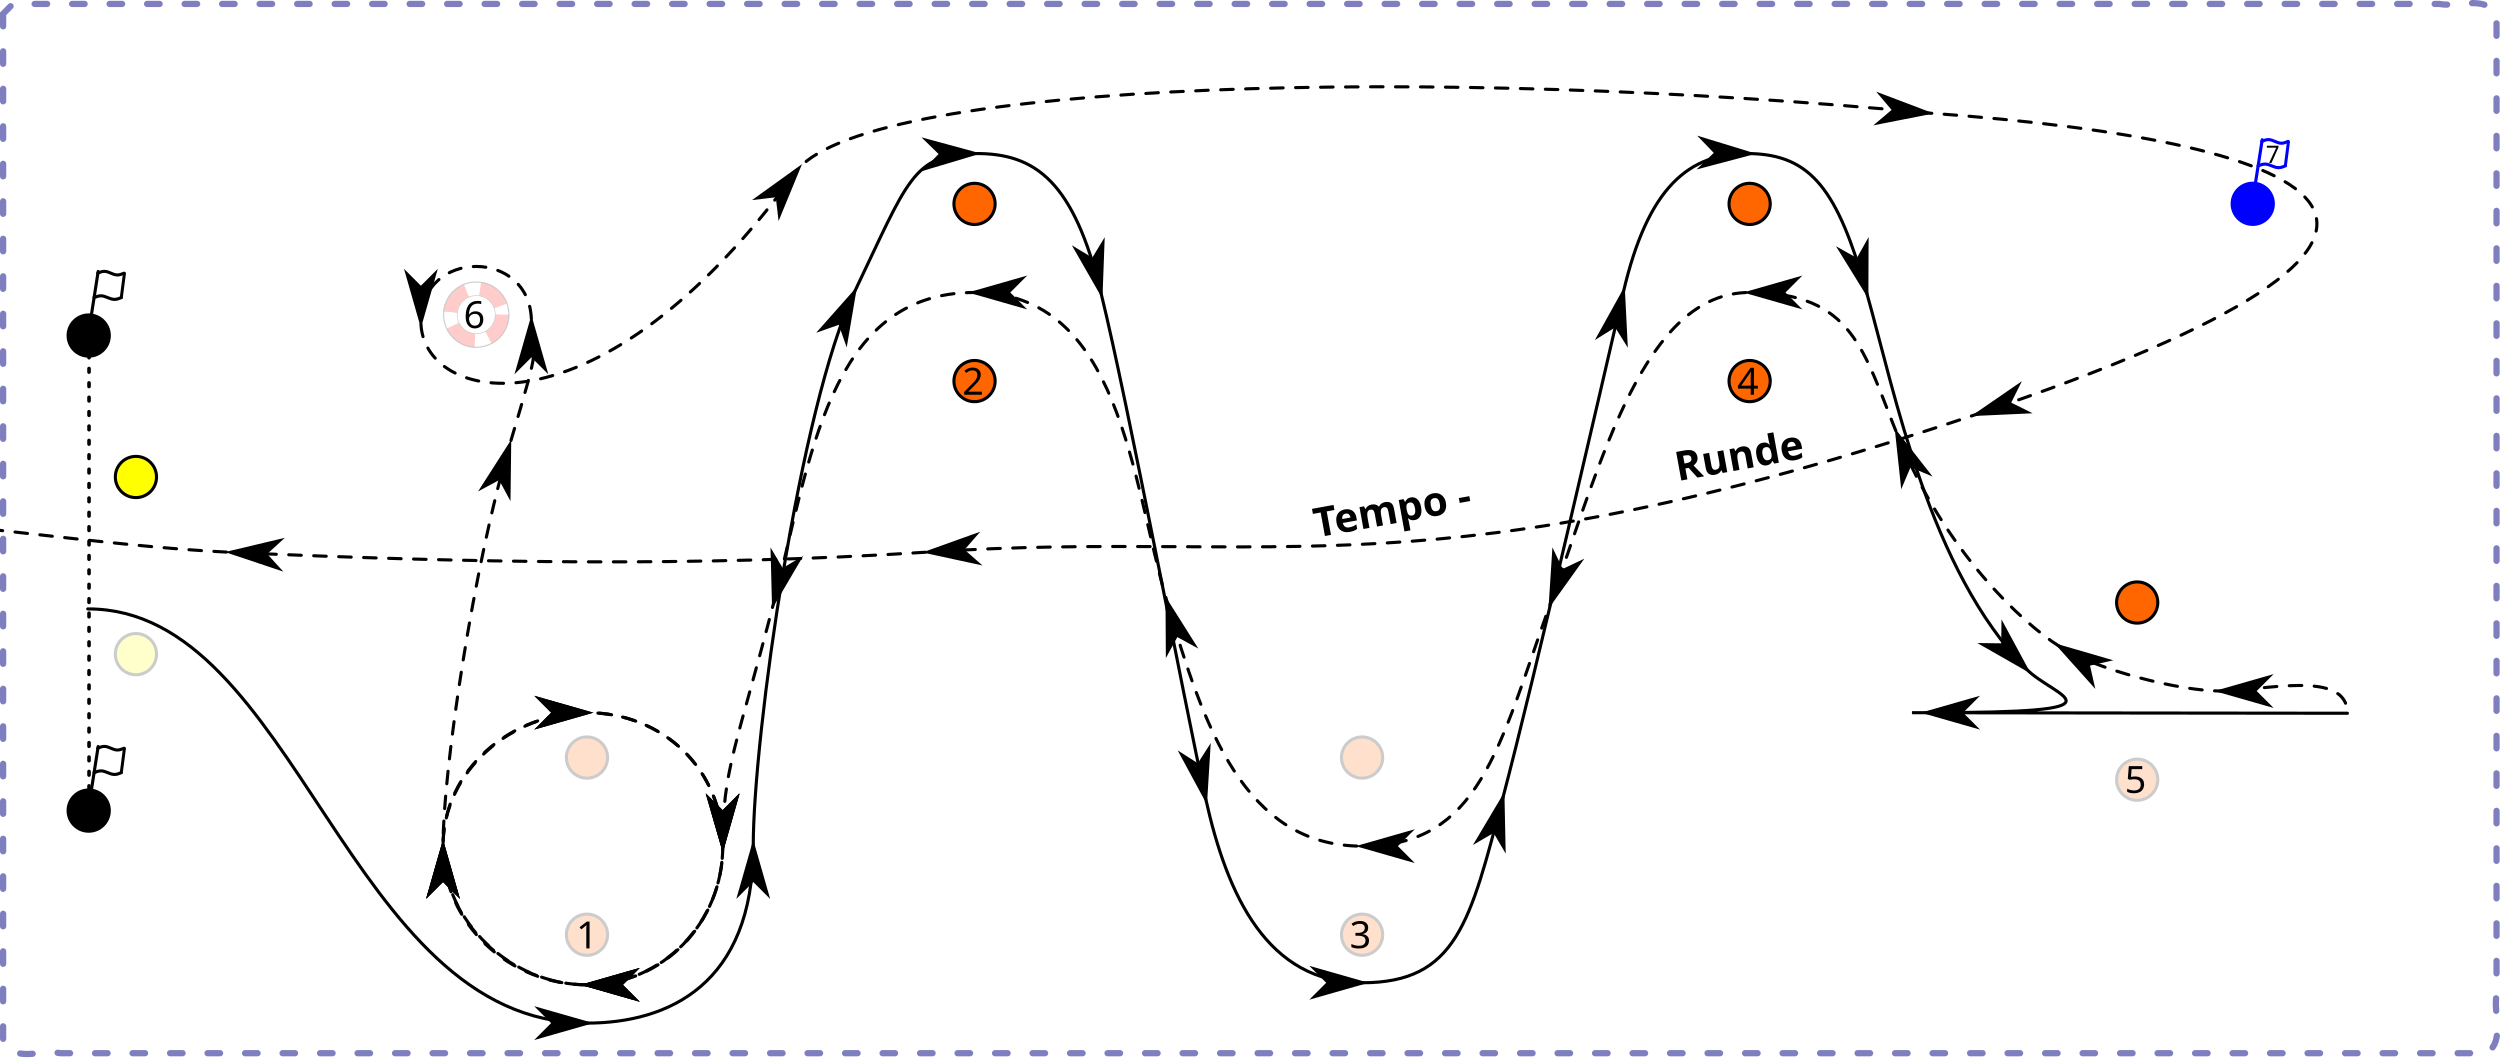
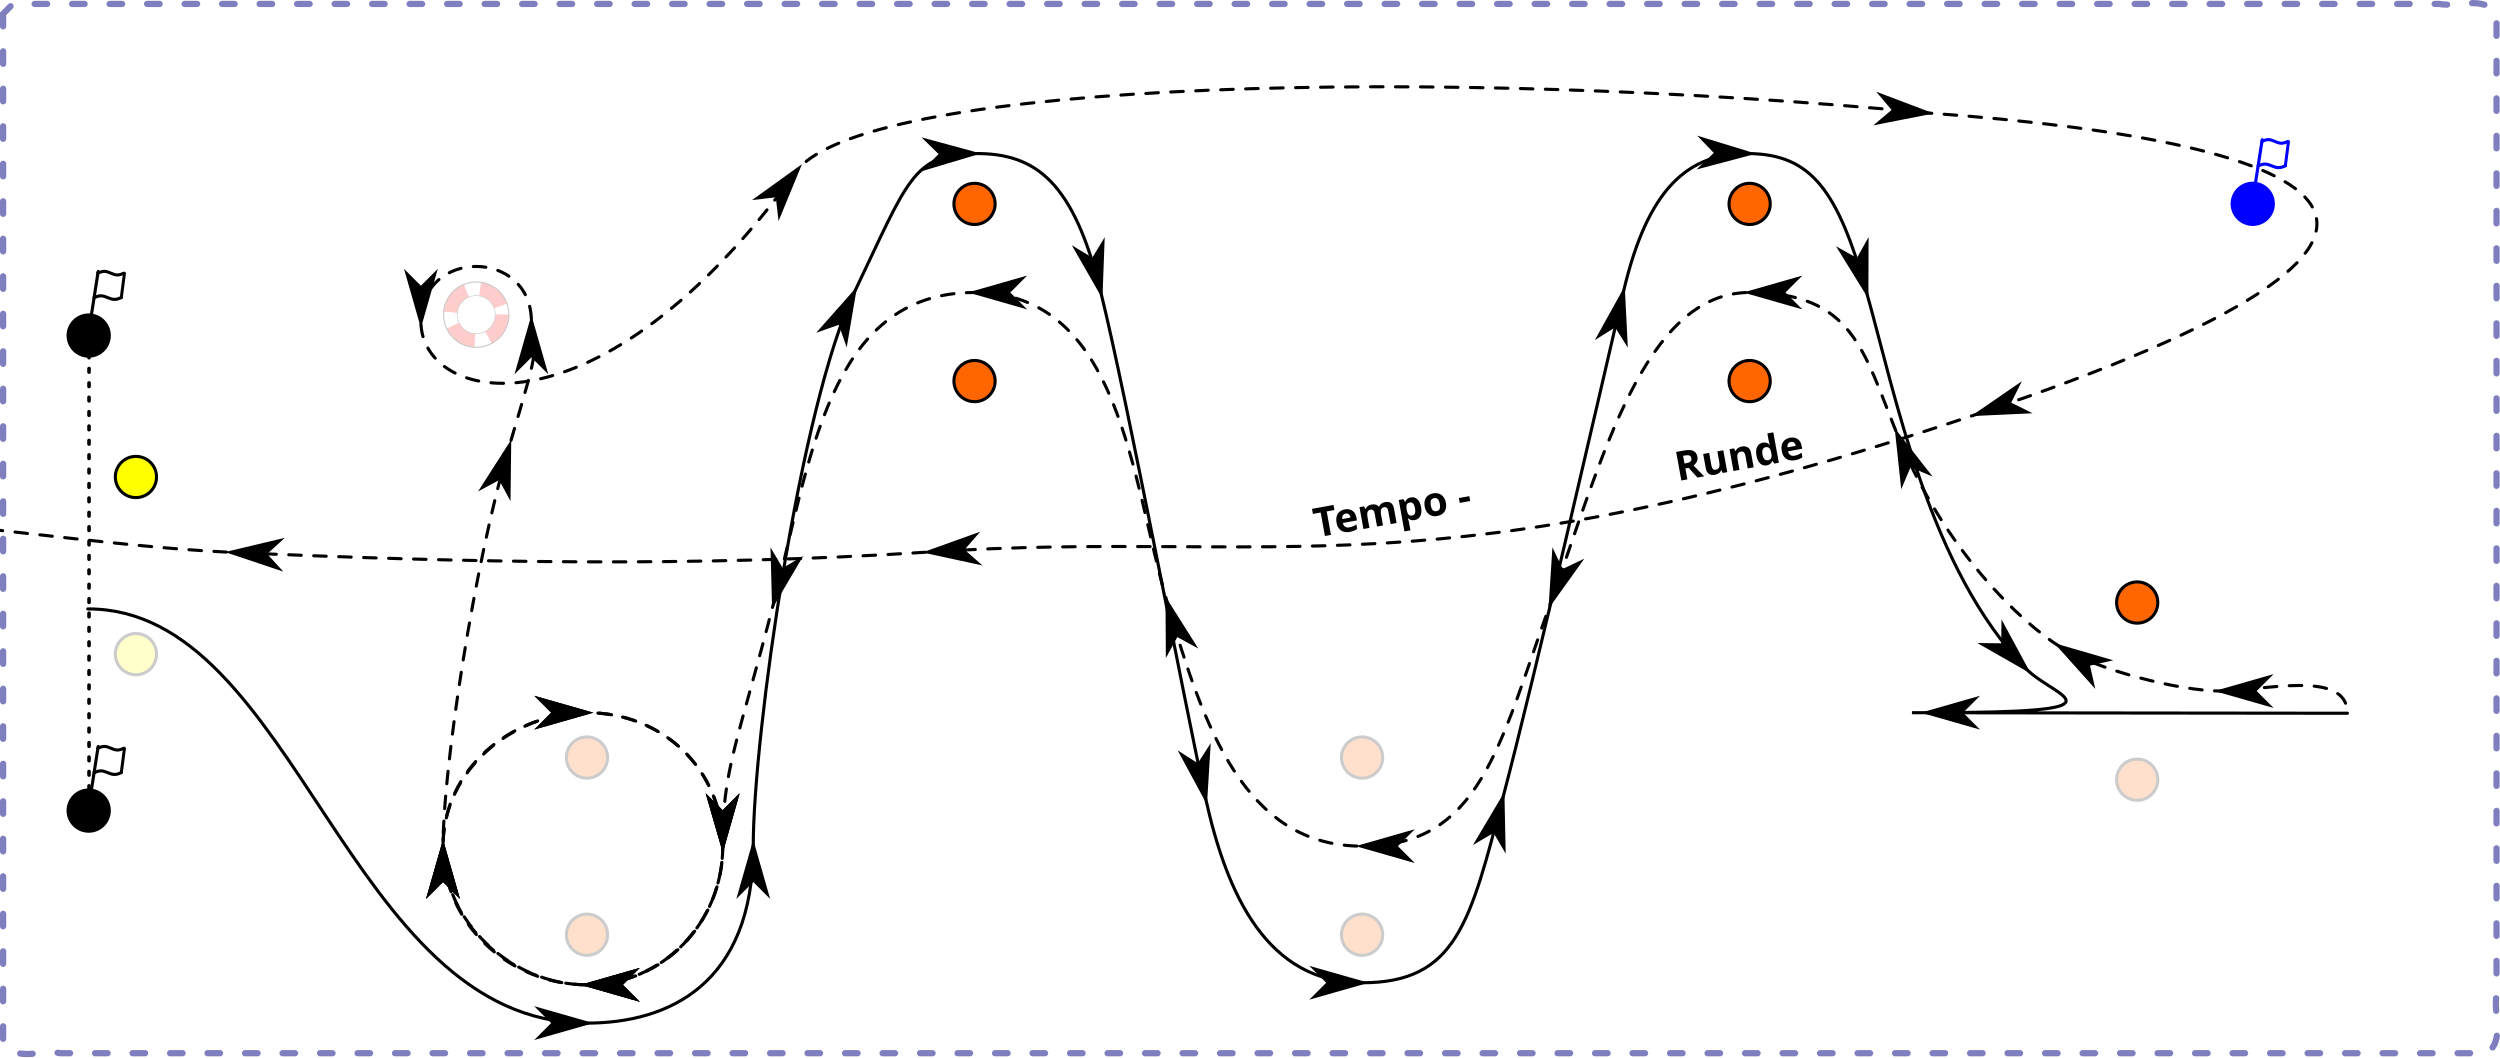
<svg xmlns="http://www.w3.org/2000/svg" version="1.0" id="svg3641" height="360.829" width="853.326" style="enable-background:new" xml:space="preserve">
  <defs id="arrows">
    <marker id="RazorWire" refX="0" refY="0" orient="auto" style="overflow:visible">
      <path id="path5527" style="fill:#34ff00;fill-opacity:1;fill-rule:evenodd;stroke:#34ff00;stroke-width:0.085pt;stroke-opacity:1" d="M 0.019,-0.632 V 0.595 L -6.621,2.568 H 9.113 L 2.979,0.595 V -0.632 L 9.166,-2.472 H -6.594 Z" />
    </marker>
    <marker orient="auto" refY="0" refX="0" id="Scissors" style="overflow:visible">
      <path id="schere" d="M 9.696,-3.847 C 8.661,-5.095 6.794,-5.052 5.4,-4.515 l -8.76,3.283 c -2.548,-1.394 -5.065,-0.995 -5.065,-1.673 0,-0.53 0.487,-0.414 0.414,-1.795 -0.07,-1.326 -1.454,-2.307 -2.763,-2.22 -1.309,-0.008 -2.666,0.995 -2.678,2.379 -0.098,1.393 1.074,2.688 2.461,2.779 1.624,0.242 4.499,-0.742 5.848,1.676 C -6.148,1.766 -7.931,1.771 -9.543,1.679 -10.882,1.602 -12.489,1.985 -13.128,3.301 c -0.617,1.261 -0.012,3.056 1.405,3.442 1.43,0.525 3.393,-0.138 3.733,-1.782 0.262,-1.267 -0.635,-1.862 -0.291,-2.322 0.26,-0.347 1.91,-0.146 4.85,-1.466 L 6.055,4.515 C 7.253,4.85 8.718,4.839 9.78,3.66 L -0.055,-0.057 Z M -9.832,-5.874 c 1.381,0.771 1.268,2.862 -0.167,3.268 -1.298,0.452 -2.956,-0.81 -2.542,-2.216 0.242,-1.154 1.764,-1.579 2.709,-1.052 z m 0.06,8.552 c 1.441,0.532 1.196,2.97 -0.269,3.298 -0.972,0.337 -2.361,-0.148 -2.459,-1.293 -0.189,-1.392 1.446,-2.65 2.728,-2.005 z" style="fill:#34ff00;fill-opacity:1;stroke:#34ff00;stroke-width:1.067;stroke-opacity:1" />
    </marker>
    <marker orient="auto" refY="0" refX="0" id="Legs" style="overflow:visible">
      <g id="g5494" transform="scale(-0.7)" style="fill:#34ff00;fill-opacity:1;stroke:#34ff00;stroke-opacity:1">
        <g id="g5496" transform="matrix(0,-1,-1,0,22.0892,22.73484)" style="fill:#34ff00;fill-opacity:1;stroke:#34ff00;stroke-opacity:1">
          <path id="path5498" d="m 22.636,22.054 c -7.371,5.036 -2.618,7.047 -6.23,14.339" style="fill:#34ff00;fill-opacity:1;fill-rule:evenodd;stroke:#34ff00;stroke-width:1.067pt;stroke-opacity:1" />
          <path id="path5500" d="m 22.825,21.918 c -1.451,8.904 3.772,9.355 4.805,14.747" style="fill:#34ff00;fill-opacity:1;fill-rule:evenodd;stroke:#34ff00;stroke-width:1.067pt;stroke-opacity:1" />
        </g>
        <path id="path5502" d="m -15.029,-7.181 -0.984,4.313 4.227,-1.305 z" style="fill:#34ff00;fill-opacity:1;fill-rule:evenodd;stroke:#34ff00;stroke-width:1.067pt;stroke-opacity:1" />
        <path id="path5504" d="m -16.23,4.861 1.999,3.946 2.418,-3.704 z" style="fill:#34ff00;fill-opacity:1;fill-rule:evenodd;stroke:#34ff00;stroke-width:1.067pt;stroke-opacity:1" />
      </g>
    </marker>
    <linearGradient id="linearGradient5477">
      <stop style="stop-color:#57e307;stop-opacity:1;" offset="0" id="stop5479" />
    </linearGradient>
    <marker style="overflow:visible" id="Arrow1Lend" refX="0" refY="0" orient="auto">
      <path style="fill-rule:evenodd;stroke:#000000;stroke-width:0.853pt;marker-start:none" d="M -10.667,0 -14.933,4.267 0,0 -14.933,-4.267 Z" id="path3104" />
    </marker>
    <marker style="overflow:visible" id="Arrow1Lstart" refX="0" refY="0" orient="auto">
      <path style="fill-rule:evenodd;stroke:#000000;stroke-width:0.853pt;marker-start:none" d="M 10.667,0 14.933,-4.267 0,0 14.933,4.267 Z" id="path3282" />
    </marker>
    <marker style="overflow:visible" id="Arrow1Lstart-7" refX="0" refY="0" orient="auto">
      <path style="fill-rule:evenodd;stroke:#000000;stroke-width:0.853pt;marker-start:none" d="M 10.667,0 14.933,-4.267 0,0 14.933,4.267 Z" id="path3282-4" />
    </marker>
    <marker style="overflow:visible" id="Arrow1Lend-6" refX="0" refY="0" orient="auto">
      <path style="fill-rule:evenodd;stroke:#000000;stroke-width:0.853pt;marker-start:none" d="M -10.667,0 -14.933,4.267 0,0 -14.933,-4.267 Z" id="path3104-0" />
    </marker>
  </defs>
  <g transform="translate(-215.4445,-435.3955)" style="display:inline" id="Parcours">
    <defs id="defs2076" />
    <g id="g1" />
    <g id="layer6" style="display:inline">
      <g transform="translate(18.94796,85.04597)" id="Zeitnahme" style="display:inline">
        <g id="g13156" transform="translate(-177.6378,-94.48819)">
          <path style="fill:#000000;fill-opacity:1;stroke:#000000;stroke-width:1.762" d="m 411.087,559.37 c 0,-3.685 -2.986,-6.678 -6.678,-6.678 -3.683,0 -6.678,2.987 -6.678,6.678 0,3.685 2.987,6.678 6.678,6.678 3.685,0 6.678,-2.987 6.678,-6.678 z" id="Zeit_oben" />
        </g>
        <g id="g13172" transform="translate(-177.6378,67.66194)">
          <path style="fill:#000000;fill-opacity:1;stroke:#000000;stroke-width:1.762" d="m 411.087,559.37 c 0,-3.685 -2.986,-6.678 -6.678,-6.678 -3.683,0 -6.678,2.987 -6.678,6.678 0,3.685 2.987,6.678 6.678,6.678 3.685,0 6.678,-2.987 6.678,-6.678 z" id="Zeit_unten" />
        </g>
        <path style="fill:none;stroke:#000000;stroke-width:1.228;stroke-linecap:round;stroke-linejoin:miter;stroke-miterlimit:4;stroke-dasharray:1.228, 3.684;stroke-dashoffset:0;stroke-opacity:1" d="m 226.886,466.315 c 0,23.379 0,46.759 0,70.138 0,19.991 0,67.885 0,87.271" id="path14169" />
      </g>
      <g transform="translate(113.4362,157.2769)" id="Tor1" opacity="0.2" style="display:inline;fill:#ff6600">
        <path style="fill:#ff6600;stroke:#000000;stroke-width:1.056" d="m 309.393,536.693 c 0,-3.883 -3.149,-7.032 -7.031,-7.032 -3.881,0 -7.031,3.148 -7.031,7.032 0,3.883 3.15,7.031 7.031,7.031 3.882,0 7.031,-3.147 7.031,-7.031 z" id="Tor1_innen" />
        <path style="fill:#ff6600;stroke:#000000;stroke-width:1.056" d="m 309.393,597.166 c 0,-3.883 -3.149,-7.032 -7.031,-7.032 -3.881,0 -7.031,3.148 -7.031,7.032 0,3.883 3.15,7.031 7.031,7.031 3.882,0 7.031,-3.147 7.031,-7.031 z" id="Tor1_aussen" />
      </g>
      <g transform="translate(226.8221,-31.69941)" id="Tor2" style="display:inline;fill:#ff6600">
        <path style="fill:#ff6600;stroke:#000000;stroke-width:1.056" d="m 328.291,536.693 c 0,-3.883 -3.149,-7.032 -7.031,-7.032 -3.881,0 -7.031,3.148 -7.031,7.032 0,3.883 3.15,7.031 7.031,7.031 3.882,0 7.031,-3.147 7.031,-7.031 z" id="Tor2_aussen" />
        <path style="fill:#ff6600;stroke:#000000;stroke-width:1.056" d="m 328.291,597.166 c 0,-3.883 -3.149,-7.032 -7.031,-7.032 -3.881,0 -7.031,3.148 -7.031,7.032 0,3.883 3.15,7.031 7.031,7.031 3.882,0 7.031,-3.147 7.031,-7.031 z" id="Tor2_innen" />
      </g>
      <g transform="translate(340.2078,157.2769)" id="Tor3" opacity="0.2" style="display:inline;fill:#ff6600">
        <path style="fill:#ff6600;stroke:#000000;stroke-width:1.056" d="m 347.189,536.693 c 0,-3.883 -3.149,-7.032 -7.031,-7.032 -3.881,0 -7.031,3.148 -7.031,7.032 0,3.883 3.15,7.031 7.031,7.031 3.882,0 7.031,-3.147 7.031,-7.031 z" id="Tor3_innen" />
        <path style="fill:#ff6600;stroke:#000000;stroke-width:1.056" d="m 347.189,597.166 c 0,-3.883 -3.149,-7.032 -7.031,-7.032 -3.881,0 -7.031,3.148 -7.031,7.032 0,3.883 3.15,7.031 7.031,7.031 3.882,0 7.031,-3.147 7.031,-7.031 z" id="Tor3_aussen" />
      </g>
      <g transform="translate(453.5935,-31.69941)" id="Tor4" style="display:inline;fill:#ff6600">
        <path style="fill:#ff6600;stroke:#000000;stroke-width:1.056" d="m 366.086,536.693 c 0,-3.883 -3.149,-7.032 -7.031,-7.032 -3.881,0 -7.031,3.148 -7.031,7.032 0,3.883 3.15,7.031 7.031,7.031 3.882,0 7.031,-3.147 7.031,-7.031 z" id="Tor4_aussen" />
        <path style="fill:#ff6600;stroke:#000000;stroke-width:1.056" d="m 366.086,597.166 c 0,-3.883 -3.149,-7.032 -7.031,-7.032 -3.881,0 -7.031,3.148 -7.031,7.032 0,3.883 3.15,7.031 7.031,7.031 3.882,0 7.031,-3.147 7.031,-7.031 z" id="Tor4_innen" />
      </g>
      <g transform="translate(566.9793,104.3635)" id="Tor5" style="display:inline;fill:#ff6600">
        <path style="fill:#ff6600;stroke:#000000;stroke-width:1.056" d="m 384.984,536.693 c 0,-3.883 -3.149,-7.032 -7.031,-7.032 -3.881,0 -7.031,3.148 -7.031,7.032 0,3.883 3.15,7.031 7.031,7.031 3.882,0 7.031,-3.147 7.031,-7.031 z" id="Tor5_oben" />
        <path style="fill:#ff6600;stroke:#000000;stroke-width:1.056" d="m 384.984,597.166 c 0,-3.883 -3.149,-7.032 -7.031,-7.032 -3.881,0 -7.031,3.148 -7.031,7.032 0,3.883 3.15,7.031 7.031,7.031 3.882,0 7.031,-3.147 7.031,-7.031 z" id="Tor5_unten" opacity="0.2" />
      </g>
      <g transform="translate(18.94796,138.3793)" id="Schikane" opacity="0.2" style="display:inline">
        <g style="fill:none" id="Ring">
          <ellipse id="path8826" style="fill:none;stroke:#ff0000;stroke-width:4.821;stroke-linecap:butt;stroke-linejoin:round;stroke-miterlimit:4;stroke-dasharray:9.643, 4.821;stroke-dashoffset:0;stroke-opacity:1" cx="359.055" cy="404.409" rx="8.928" ry="8.928" />
          <ellipse style="display:inline;fill:none;stroke:#000000;stroke-width:0.229;stroke-linecap:round;stroke-linejoin:round;stroke-miterlimit:4;stroke-dasharray:none;stroke-dashoffset:0;stroke-opacity:1" id="path3620" cx="359.055" cy="404.409" rx="6.5" ry="6.5" />
          <ellipse style="display:inline;fill:none;stroke:#000000;stroke-width:0.393;stroke-linecap:round;stroke-linejoin:round;stroke-miterlimit:4;stroke-dasharray:none;stroke-dashoffset:0;stroke-opacity:1" id="path2733" cx="359.055" cy="404.409" rx="11.142" ry="11.142" />
        </g>
      </g>
      <g transform="translate(-40.52031,61.51377)" id="StartZiel" style="display:inline">
        <path style="fill:#ffff00;stroke:#000000;stroke-width:1.056" d="m 309.393,536.693 c 0,-3.883 -3.149,-7.032 -7.031,-7.032 -3.881,0 -7.031,3.148 -7.031,7.032 0,3.883 3.15,7.031 7.031,7.031 3.882,0 7.031,-3.147 7.031,-7.031 z" id="StartZiel_oben" />
        <path style="fill:#ffff00;stroke:#000000;stroke-width:1.056" d="m 309.393,597.166 c 0,-3.883 -3.149,-7.032 -7.031,-7.032 -3.881,0 -7.031,3.148 -7.031,7.032 0,3.883 3.15,7.031 7.031,7.031 3.882,0 7.031,-3.147 7.031,-7.031 z" id="StartZiel_unten" opacity="0.2" />
      </g>
    </g>
  </g>
  <g transform="translate(-215.4445,-435.3955)" style="display:inline" id="ParcoursLabel">
    <defs id="defs2832" />
    <g id="g3113" style="display:inline">
-       <text xml:space="preserve" style="font-style:normal;font-weight:normal;font-size:12.8px;line-height:0%;font-family:'Arial Black';display:inline;fill:#000000;fill-opacity:1;stroke:none;stroke-width:1.067" x="373.691" y="547.37" id="Nummer_Schikane">
+       <text xml:space="preserve" style="font-style:normal;font-weight:normal;font-size:12.8px;line-height:0%;font-family:'Arial Black';display:inline;fill:#000000;fill-opacity:1;stroke:none;stroke-width:1.067" x="373.691" y="547.37" id="Nummer_Schikane" opacity="0">
        <tspan id="tspan3032" x="373.691" y="547.37" style="font-size:12.8px;line-height:1.25;stroke-width:1.067">6</tspan>
      </text>
-       <text xml:space="preserve" style="font-style:normal;font-weight:normal;font-size:12.8px;line-height:0%;font-family:'Arial Black';display:inline;fill:#000000;fill-opacity:1;stroke:none;stroke-width:1.067" x="412.13" y="759.102" id="Nummer_Tor1">
+       <text xml:space="preserve" style="font-style:normal;font-weight:normal;font-size:12.8px;line-height:0%;font-family:'Arial Black';display:inline;fill:#000000;fill-opacity:1;stroke:none;stroke-width:1.067" x="412.13" y="759.102" id="Nummer_Tor1" opacity="0">
        <tspan id="tspan3036" x="412.13" y="759.102" style="font-size:12.8px;line-height:1.25;stroke-width:1.067">1</tspan>
      </text>
-       <text xml:space="preserve" style="font-style:normal;font-weight:normal;font-size:12.8px;line-height:0%;font-family:'Arial Black';display:inline;fill:#000000;fill-opacity:1;stroke:none;stroke-width:1.067" x="808.383" y="570.125" id="Nummer_Tor4">
+       <text xml:space="preserve" style="font-style:normal;font-weight:normal;font-size:12.8px;line-height:0%;font-family:'Arial Black';display:inline;fill:#000000;fill-opacity:1;stroke:none;stroke-width:1.067" x="808.383" y="570.125" id="Nummer_Tor4" opacity="0">
        <tspan id="tspan3040" x="808.383" y="570.125" style="font-size:12.8px;line-height:1.25;stroke-width:1.067">4</tspan>
      </text>
-       <text xml:space="preserve" style="font-style:normal;font-weight:normal;font-size:12.8px;line-height:0%;font-family:'Arial Black';display:inline;fill:#000000;fill-opacity:1;stroke:none;stroke-width:1.067" x="940.704" y="706.032" id="Nummer_Tor5">
+       <text xml:space="preserve" style="font-style:normal;font-weight:normal;font-size:12.8px;line-height:0%;font-family:'Arial Black';display:inline;fill:#000000;fill-opacity:1;stroke:none;stroke-width:1.067" x="940.704" y="706.032" id="Nummer_Tor5" opacity="0">
        <tspan id="tspan3044" x="940.704" y="706.032" style="font-size:12.8px;line-height:1.25;stroke-width:1.067">5</tspan>
      </text>
-       <text xml:space="preserve" style="font-style:normal;font-weight:normal;font-size:12.8px;line-height:0%;font-family:'Arial Black';display:inline;fill:#000000;fill-opacity:1;stroke:none;stroke-width:1.067" x="676.131" y="759.024" id="Nummer_Tor3">
+       <text xml:space="preserve" style="font-style:normal;font-weight:normal;font-size:12.8px;line-height:0%;font-family:'Arial Black';display:inline;fill:#000000;fill-opacity:1;stroke:none;stroke-width:1.067" x="676.131" y="759.024" id="Nummer_Tor3" opacity="0">
        <tspan id="tspan3048" x="676.131" y="759.024" style="font-size:12.8px;line-height:1.25;stroke-width:1.067">3</tspan>
      </text>
      <g transform="translate(579.9631,-35.51099)" id="Speedboje_oben" style="display:inline">
        <path id="path3052" d="m 411.087,540.472 c 0,-3.685 -2.986,-6.678 -6.678,-6.678 -3.683,0 -6.678,2.987 -6.678,6.678 0,3.685 2.987,6.678 6.678,6.678 3.685,0 6.678,-2.987 6.678,-6.678 z" style="fill:#0000ff;fill-opacity:1;stroke:#0000ff;stroke-width:1.762" />
        <g style="stroke:#0000ff" id="g3062">
          <path id="path3054" d="m 407.511,519.18 c 0.372,-0.161 0.745,-0.325 1.117,-0.438 0.372,-0.114 0.744,-0.181 1.117,-0.181 0.372,0 0.744,0.063 1.117,0.181 0.372,0.113 0.744,0.273 1.116,0.438 0.369,0.16 0.745,0.321 1.117,0.434 0.369,0.114 0.745,0.181 1.117,0.181 0.368,0 0.745,-0.064 1.117,-0.181 0.368,-0.113 0.744,-0.274 1.117,-0.434" style="fill:none;stroke:#0000ff;stroke-width:1.052;stroke-linecap:round;stroke-linejoin:round" />
          <path id="path3056" d="m 407.643,518.601 -2.7,17.3 v 0.258 0" style="fill:none;stroke:#0000ff;stroke-width:1.067;stroke-linecap:round;stroke-linejoin:round" />
          <path id="path3058" d="m 406.246,527.522 c 0.384,-0.158 0.775,-0.317 1.163,-0.429 0.383,-0.113 0.775,-0.179 1.163,-0.179 0.383,0 0.774,0.062 1.163,0.179 0.387,0.112 0.774,0.271 1.163,0.429 0.387,0.159 0.774,0.317 1.162,0.433 0.388,0.109 0.775,0.175 1.163,0.175 0.388,0 0.775,-0.062 1.163,-0.175 0.387,-0.112 0.775,-0.271 1.163,-0.433" style="fill:none;stroke:#0000ff;stroke-width:1.067;stroke-linecap:round;stroke-linejoin:round" />
          <path id="path3060" d="m 416.604,519.31 -1.039,7.969 v 0.12 0" style="fill:none;stroke:#0000ff;stroke-width:1.024;stroke-linecap:round" />
        </g>
-         <text xml:space="preserve" style="font-style:normal;font-weight:normal;font-size:12.8px;line-height:0%;font-family:'Arial Black';fill:#000000;fill-opacity:1;stroke:none;stroke-width:1.067" x="408.873" y="526.543" id="Nummer_Speedboje_oben">
+         <text xml:space="preserve" style="font-style:normal;font-weight:normal;font-size:12.8px;line-height:0%;font-family:'Arial Black';fill:#000000;fill-opacity:1;stroke:none;stroke-width:1.067" x="408.873" y="526.543" id="Nummer_Speedboje_oben" opacity="0">
          <tspan id="tspan3064" x="408.873" y="526.543" style="font-size:8.242px;line-height:1.25;stroke-width:1.067">7</tspan>
        </text>
      </g>
-       <text xml:space="preserve" style="font-style:normal;font-weight:normal;font-size:12.8px;line-height:0%;font-family:'Arial Black';display:inline;fill:#000000;fill-opacity:1;stroke:none;stroke-width:1.067" x="543.926" y="570.125" id="Nummer_Tor2">
+       <text xml:space="preserve" style="font-style:normal;font-weight:normal;font-size:12.8px;line-height:0%;font-family:'Arial Black';display:inline;fill:#000000;fill-opacity:1;stroke:none;stroke-width:1.067" x="543.926" y="570.125" id="Nummer_Tor2" opacity="0">
        <tspan id="tspan3088" x="543.926" y="570.125" style="font-size:12.8px;line-height:1.25;stroke-width:1.067">2</tspan>
      </text>
      <g id="Zeit_oben_Flagge">
        <path id="path3092" d="m 248.821,528.636 c 0.372,-0.161 0.745,-0.325 1.117,-0.438 0.372,-0.114 0.744,-0.181 1.117,-0.181 0.372,0 0.744,0.063 1.117,0.181 0.372,0.113 0.744,0.273 1.116,0.438 0.369,0.16 0.745,0.321 1.117,0.434 0.369,0.114 0.745,0.181 1.117,0.181 0.368,0 0.745,-0.064 1.117,-0.181 0.368,-0.113 0.744,-0.274 1.117,-0.434" style="display:inline;fill:none;stroke:#000000;stroke-width:1.052;stroke-linecap:round;stroke-linejoin:round" />
        <path id="path3094" d="m 248.953,528.057 -2.7,17.3 v 0.258 0" style="display:inline;fill:none;stroke:#000000;stroke-width:1.067;stroke-linecap:round;stroke-linejoin:round" />
        <path id="path3096" d="m 247.556,536.977 c 0.384,-0.158 0.775,-0.317 1.163,-0.429 0.383,-0.113 0.775,-0.179 1.163,-0.179 0.383,0 0.774,0.062 1.163,0.179 0.387,0.112 0.774,0.271 1.163,0.429 0.387,0.159 0.774,0.317 1.162,0.433 0.388,0.109 0.775,0.175 1.163,0.175 0.388,0 0.775,-0.062 1.163,-0.175 0.387,-0.112 0.775,-0.271 1.163,-0.433" style="display:inline;fill:none;stroke:#000000;stroke-width:1.067;stroke-linecap:round;stroke-linejoin:round" />
        <path id="path3098" d="m 257.914,528.766 -1.039,7.969 v 0.12 0" style="display:inline;fill:none;stroke:#000000;stroke-width:1.024;stroke-linecap:round" />
      </g>
      <g id="Zeit_unten_Flagge">
        <path id="path3102" d="m 248.821,690.786 c 0.372,-0.161 0.745,-0.325 1.117,-0.438 0.372,-0.114 0.744,-0.181 1.117,-0.181 0.372,0 0.744,0.063 1.117,0.181 0.372,0.113 0.744,0.273 1.116,0.438 0.369,0.16 0.745,0.321 1.117,0.434 0.369,0.114 0.745,0.181 1.117,0.181 0.368,0 0.745,-0.064 1.117,-0.181 0.368,-0.113 0.744,-0.274 1.117,-0.434" style="display:inline;fill:none;stroke:#000000;stroke-width:1.052;stroke-linecap:round;stroke-linejoin:round" />
        <path id="path3105" d="m 248.953,690.207 -2.7,17.3 v 0.258 0" style="display:inline;fill:none;stroke:#000000;stroke-width:1.067;stroke-linecap:round;stroke-linejoin:round" />
        <path id="path3107" d="m 247.556,699.127 c 0.384,-0.158 0.775,-0.317 1.163,-0.429 0.383,-0.113 0.775,-0.179 1.163,-0.179 0.383,0 0.774,0.062 1.163,0.179 0.387,0.112 0.774,0.271 1.163,0.429 0.387,0.159 0.774,0.317 1.162,0.433 0.388,0.109 0.775,0.175 1.163,0.175 0.388,0 0.775,-0.062 1.163,-0.175 0.387,-0.112 0.775,-0.271 1.163,-0.433" style="display:inline;fill:none;stroke:#000000;stroke-width:1.067;stroke-linecap:round;stroke-linejoin:round" />
        <path id="path3109" d="m 257.914,690.916 -1.039,7.969 v 0.12 0" style="display:inline;fill:none;stroke:#000000;stroke-width:1.024;stroke-linecap:round" />
      </g>
    </g>
  </g>
  <g transform="translate(-215.4445,-435.3955)" style="display:inline" id="Klasse6_Moewe">
    <path id="path2697" d="m 169.627,612.629 c 24.841,0 83.074,9.422 124.803,11.298 79.262,3.563 158.855,5.099 238.026,-0.105 C 652.522,615.928 703.385,639.565 890.346,576.723 1077.306,513.881 1013.301,484.071 873.288,473.942 707.711,458.065 514.151,462.701 487.826,493.147 c -68.294,94.744 -128.713,79.877 -128.713,52.004 0,-25.079 37.712,-25.079 37.712,0 0,15.274 4.503,2.236 -7.509,42.396 -12.012,40.159 -22.661,110.333 -22.663,136.631 -0.002,25.87 23.429,47.369 49.146,47.369 25.717,0 46.349,-21 46.349,-47.333 0,-26.333 -20.632,-45.56 -46.349,-45.56 -25.717,0 -49.143,19.227 -49.143,45.525 0,26.298 23.427,47.369 49.143,47.369 25.717,0 46.511,-21.463 46.349,-47.369 -0.162,-25.905 4.927,-34.694 17.386,-83.061 12.459,-48.205 18.565,-105.888 68.518,-105.888 49.951,0 53.474,63.607 65.829,105.888 12.355,42.281 26.346,83.093 66.486,83.093 40.14,0 46.62,-33.374 64.356,-83.093 17.568,-49.246 32.096,-105.888 67.927,-105.888 35.298,0 38.862,19.997 50.33,48.31 16.312,40.274 42.763,64.531 55.497,72.541 12.734,8.01 40.856,15.184 55.013,15.184 13.99,0 43.19,-7.596 43.19,7.587" style="display:inline;fill:none;stroke:#000000;stroke-width:1.066;stroke-linecap:round;stroke-linejoin:round;stroke-miterlimit:4;stroke-dasharray:4.263, 4.263;stroke-dashoffset:0;stroke-opacity:1;marker-start:none;marker-mid:url(#Arrow1Lstart);marker-end:none" />
    <path id="path2699" d="m 1016.681,678.851 c 0,0 -181.32,-0.198 -143.404,-0.198 71.653,0 43.372,-5.128 33.803,-14.92 -33.088,-33.861 -44.668,-93.599 -54.502,-128.504 -9.872,-35.04 -18.918,-47.015 -39.929,-47.416 -21.01,-0.401 -34.872,11.88 -43.129,47.416 -8.23,35.422 -29.987,130.291 -41.14,172.64 -11.118,42.214 -15.723,62.976 -48.015,62.976 -32.292,0 -46.073,-29.711 -53.419,-62.976 -7.37,-33.373 -26.464,-134.966 -35.736,-172.64 -9.241,-37.547 -22.025,-47.682 -43.159,-47.416 -21.135,0.266 -22.674,9.119 -41.026,47.416 -18.352,38.297 -34.478,151.155 -34.478,188.984 0,47.333 -29.123,60.4 -56.749,60.4 -82.092,0 -98.945,-141.544 -170.394,-141.372" style="display:inline;fill:none;stroke:#000000;stroke-width:1.067;stroke-linecap:round;stroke-linejoin:round;stroke-miterlimit:4;stroke-dashoffset:0;stroke-opacity:1;marker-start:none;marker-mid:url(#Arrow1Lstart);marker-end:none" />
    <path id="path2701" d="m 462.148,724.213 c 0,-26.333 -20.632,-45.56 -46.349,-45.56 -25.717,0 -49.143,19.827 -49.143,45.56 0,26.47 22.661,47.333 49.143,47.333 26.47,0 46.349,-21.463 46.349,-47.333 z" style="display:inline;fill:none;stroke:#000000;stroke-width:1.067;stroke-linecap:round;stroke-linejoin:round;stroke-miterlimit:4;stroke-dasharray:4.267, 4.267;stroke-dashoffset:3.8;stroke-opacity:1;marker-start:none;marker-mid:url(#Arrow1Lstart);marker-end:none" />
    <text id="text2703" y="876.114" x="243.389" style="font-style:normal;font-weight:normal;font-size:12.8px;line-height:0%;font-family:Verdana;display:inline;fill:#000000;fill-opacity:1;stroke:none;stroke-width:1.067" xml:space="preserve">
      <tspan id="tspan2705" y="876.114" x="243.389" style="font-size:19.2px;line-height:1.25;stroke-width:1.067">Ablegen - Startlinie - in den Parcours, d.h. außen um die Tore 1 - 2 - 3 - 4 -</tspan>
      <tspan id="tspan2707" y="900.114" x="243.389" style="font-size:19.2px;line-height:1.25;stroke-width:1.067">rückwärts durch das Tor 5 - vorwärts wieder in den Parcours, d.h. durch die Tore</tspan>
      <tspan id="tspan2709" y="924.114" x="243.389" style="font-size:19.2px;line-height:1.25;stroke-width:1.067">4 - 3 - 2 - schnelle Umkreisung des Tores 1 (das Tor 1 bleibt an der Steuerbordseite!) -</tspan>
      <tspan id="tspan2711" y="948.114" x="243.389" style="font-size:19.2px;line-height:1.25;stroke-width:1.067">Schikane an der Tonne 6 - Temporunde: <tspan id="tspan2713" style="font-weight:bold;font-size:19.2px;stroke-width:1.067">außen</tspan> an den Toren 2 und 4, um die</tspan>
      <tspan id="tspan2715" y="972.114" x="243.389" style="font-size:19.2px;line-height:1.25;stroke-width:1.067">Tonne 7, <tspan id="tspan2717" style="font-weight:bold;font-size:19.2px;stroke-width:1.067">innen</tspan> an den Toren 4 und 2 vorbei - Ziellinie - anlegen.</tspan>
    </text>
    <g transform="rotate(-10.3114,1603.403,1093.612)" id="g2719">
      <text xml:space="preserve" style="font-style:normal;font-weight:bold;font-size:12.8px;line-height:0%;font-family:Verdana;fill:#000000;fill-opacity:1;stroke:none;stroke-width:1.067" x="764.899" y="458.537" id="text2721">
        <tspan id="tspan2723" x="764.899" y="458.537" style="font-size:13.867px;line-height:1.25;stroke-width:1.067">Tempo -</tspan>
      </text>
      <text xml:space="preserve" style="font-style:normal;font-weight:bold;font-size:12.8px;line-height:0%;font-family:Verdana;fill:#000000;fill-opacity:1;stroke:none;stroke-width:1.067" x="889.699" y="461.668" id="text2725">
        <tspan id="tspan2727" x="889.699" y="461.668" style="font-size:13.867px;line-height:1.25;stroke-width:1.067">Runde</tspan>
      </text>
    </g>
    <text id="text3715" y="328.002" x="595.582" style="font-style:normal;font-weight:normal;font-size:12.8px;line-height:0%;font-family:Verdana;text-align:center;text-anchor:middle;display:inline;fill:#000000;fill-opacity:1;stroke:none;stroke-width:1.067" xml:space="preserve">
      <tspan style="font-weight:bold;font-size:38.4px;line-height:1.25;text-align:center;text-anchor:middle;stroke-width:1.067" y="328.002" x="595.582" id="tspan3717">DMYV-Jugend</tspan>
      <tspan id="tspan3719" style="font-weight:bold;font-size:38.4px;line-height:1.25;text-align:center;text-anchor:middle;stroke-width:1.067" y="376.002" x="595.582">Motorboot-Slalom</tspan>
      <tspan style="font-weight:bold;font-size:38.4px;line-height:1.25;text-align:center;text-anchor:middle;stroke-width:1.067" id="tspan3721" y="424.002" x="595.582">Klasse 6</tspan>
    </text>
    <text transform="rotate(-30.00001)" id="text2735" y="483.218" x="-56.18" style="font-style:normal;font-weight:bold;font-size:12.8px;line-height:0%;font-family:Verdana;text-align:center;text-anchor:middle;fill:#000000;fill-opacity:1;stroke:none;stroke-width:1.067" xml:space="preserve">
      <tspan y="483.218" x="-56.18" id="tspan2737" style="font-size:29.867px;line-height:1.25;stroke-width:1.067">Möwe-Parcour</tspan>
    </text>
  </g>
  <g id="Export_Area" style="display:inline;opacity:1" transform="translate(-180.8124,-194.4877)">
    <path style="display:inline;opacity:0.5;fill:none;fill-opacity:1;fill-rule:nonzero;stroke:#000080;stroke-width:2.133;stroke-linecap:round;stroke-linejoin:miter;stroke-miterlimit:4;stroke-dasharray:4.267, 8.533;stroke-dashoffset:0;stroke-opacity:1" d="m 181.879,199.201 c 0,117.134 0,234.268 0,351.402 4.38,6.419 13.104,2.145 19.592,3.374 276.059,0 552.117,0 828.176,0 6.295,-4.466 2.103,-13.361 3.309,-19.977 0,-111.6 0,-223.2 0,-334.8 -4.38,-6.419 -13.104,-2.145 -19.592,-3.374 -276.059,0 -552.117,0 -828.176,0 -1.103,1.125 -2.206,2.25 -3.309,3.374 z" id="rect4816" />
    <g id="g2" />
    <g id="g3" />
  </g>
</svg>
